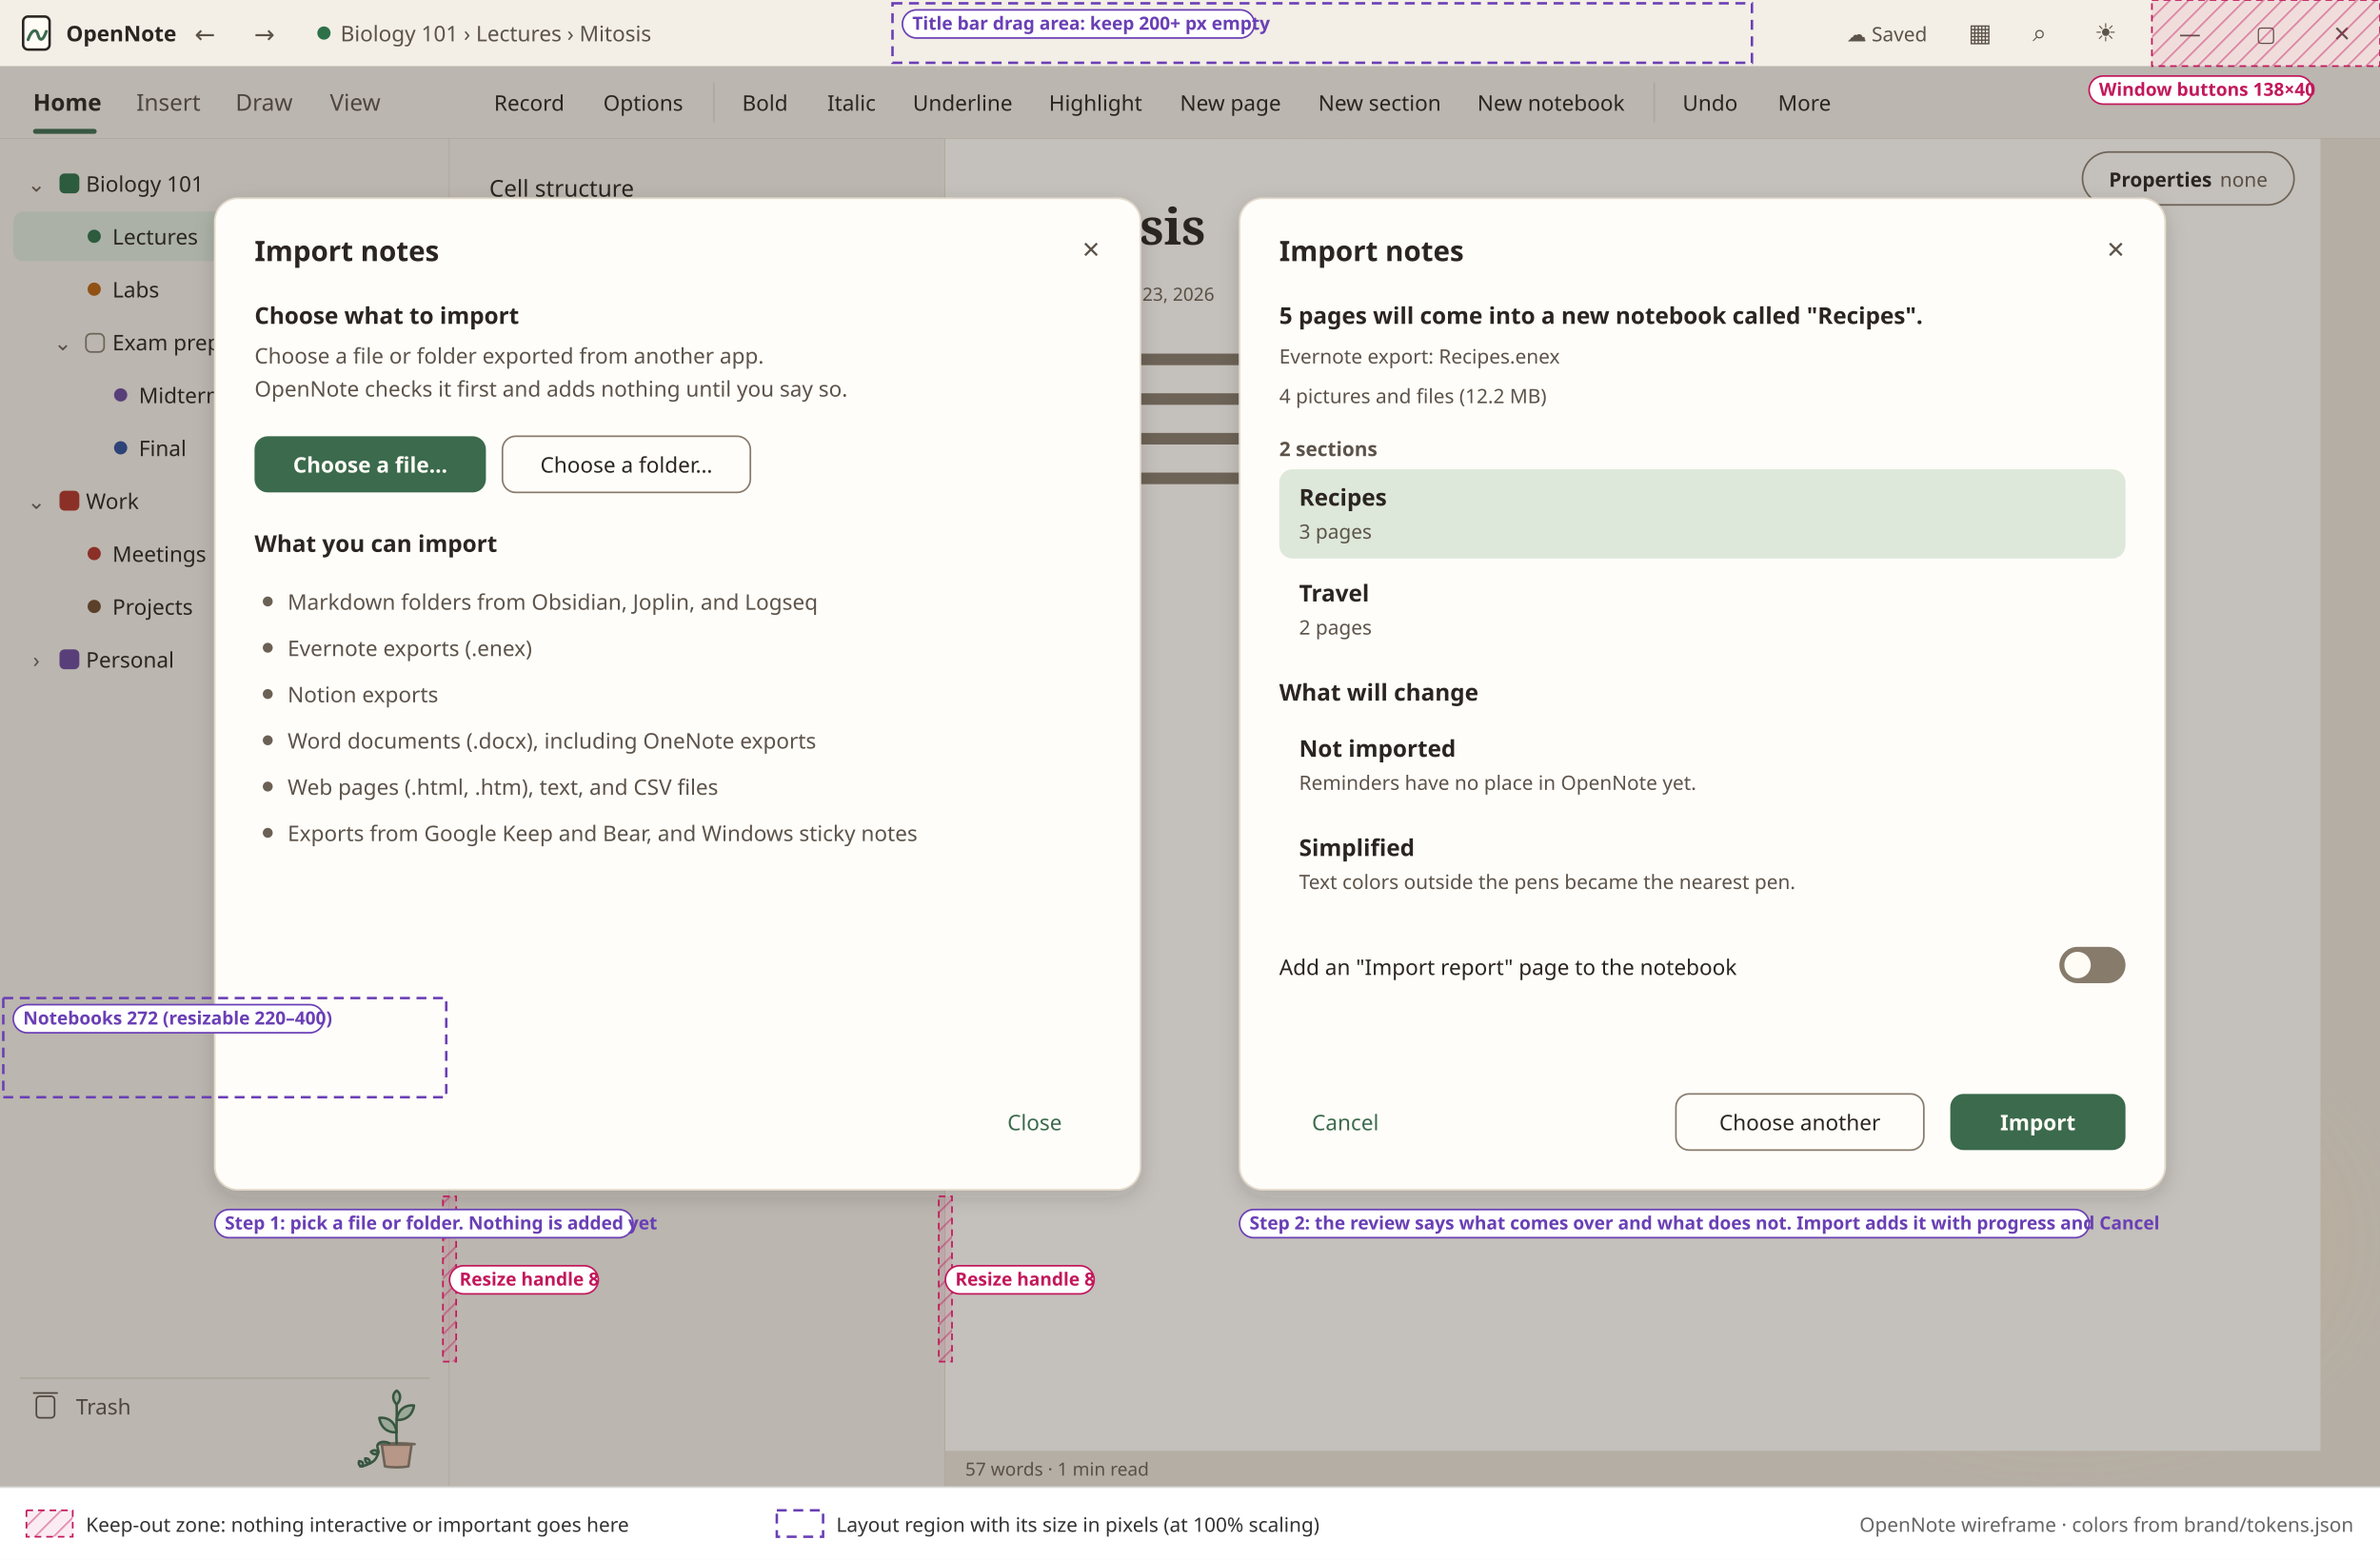
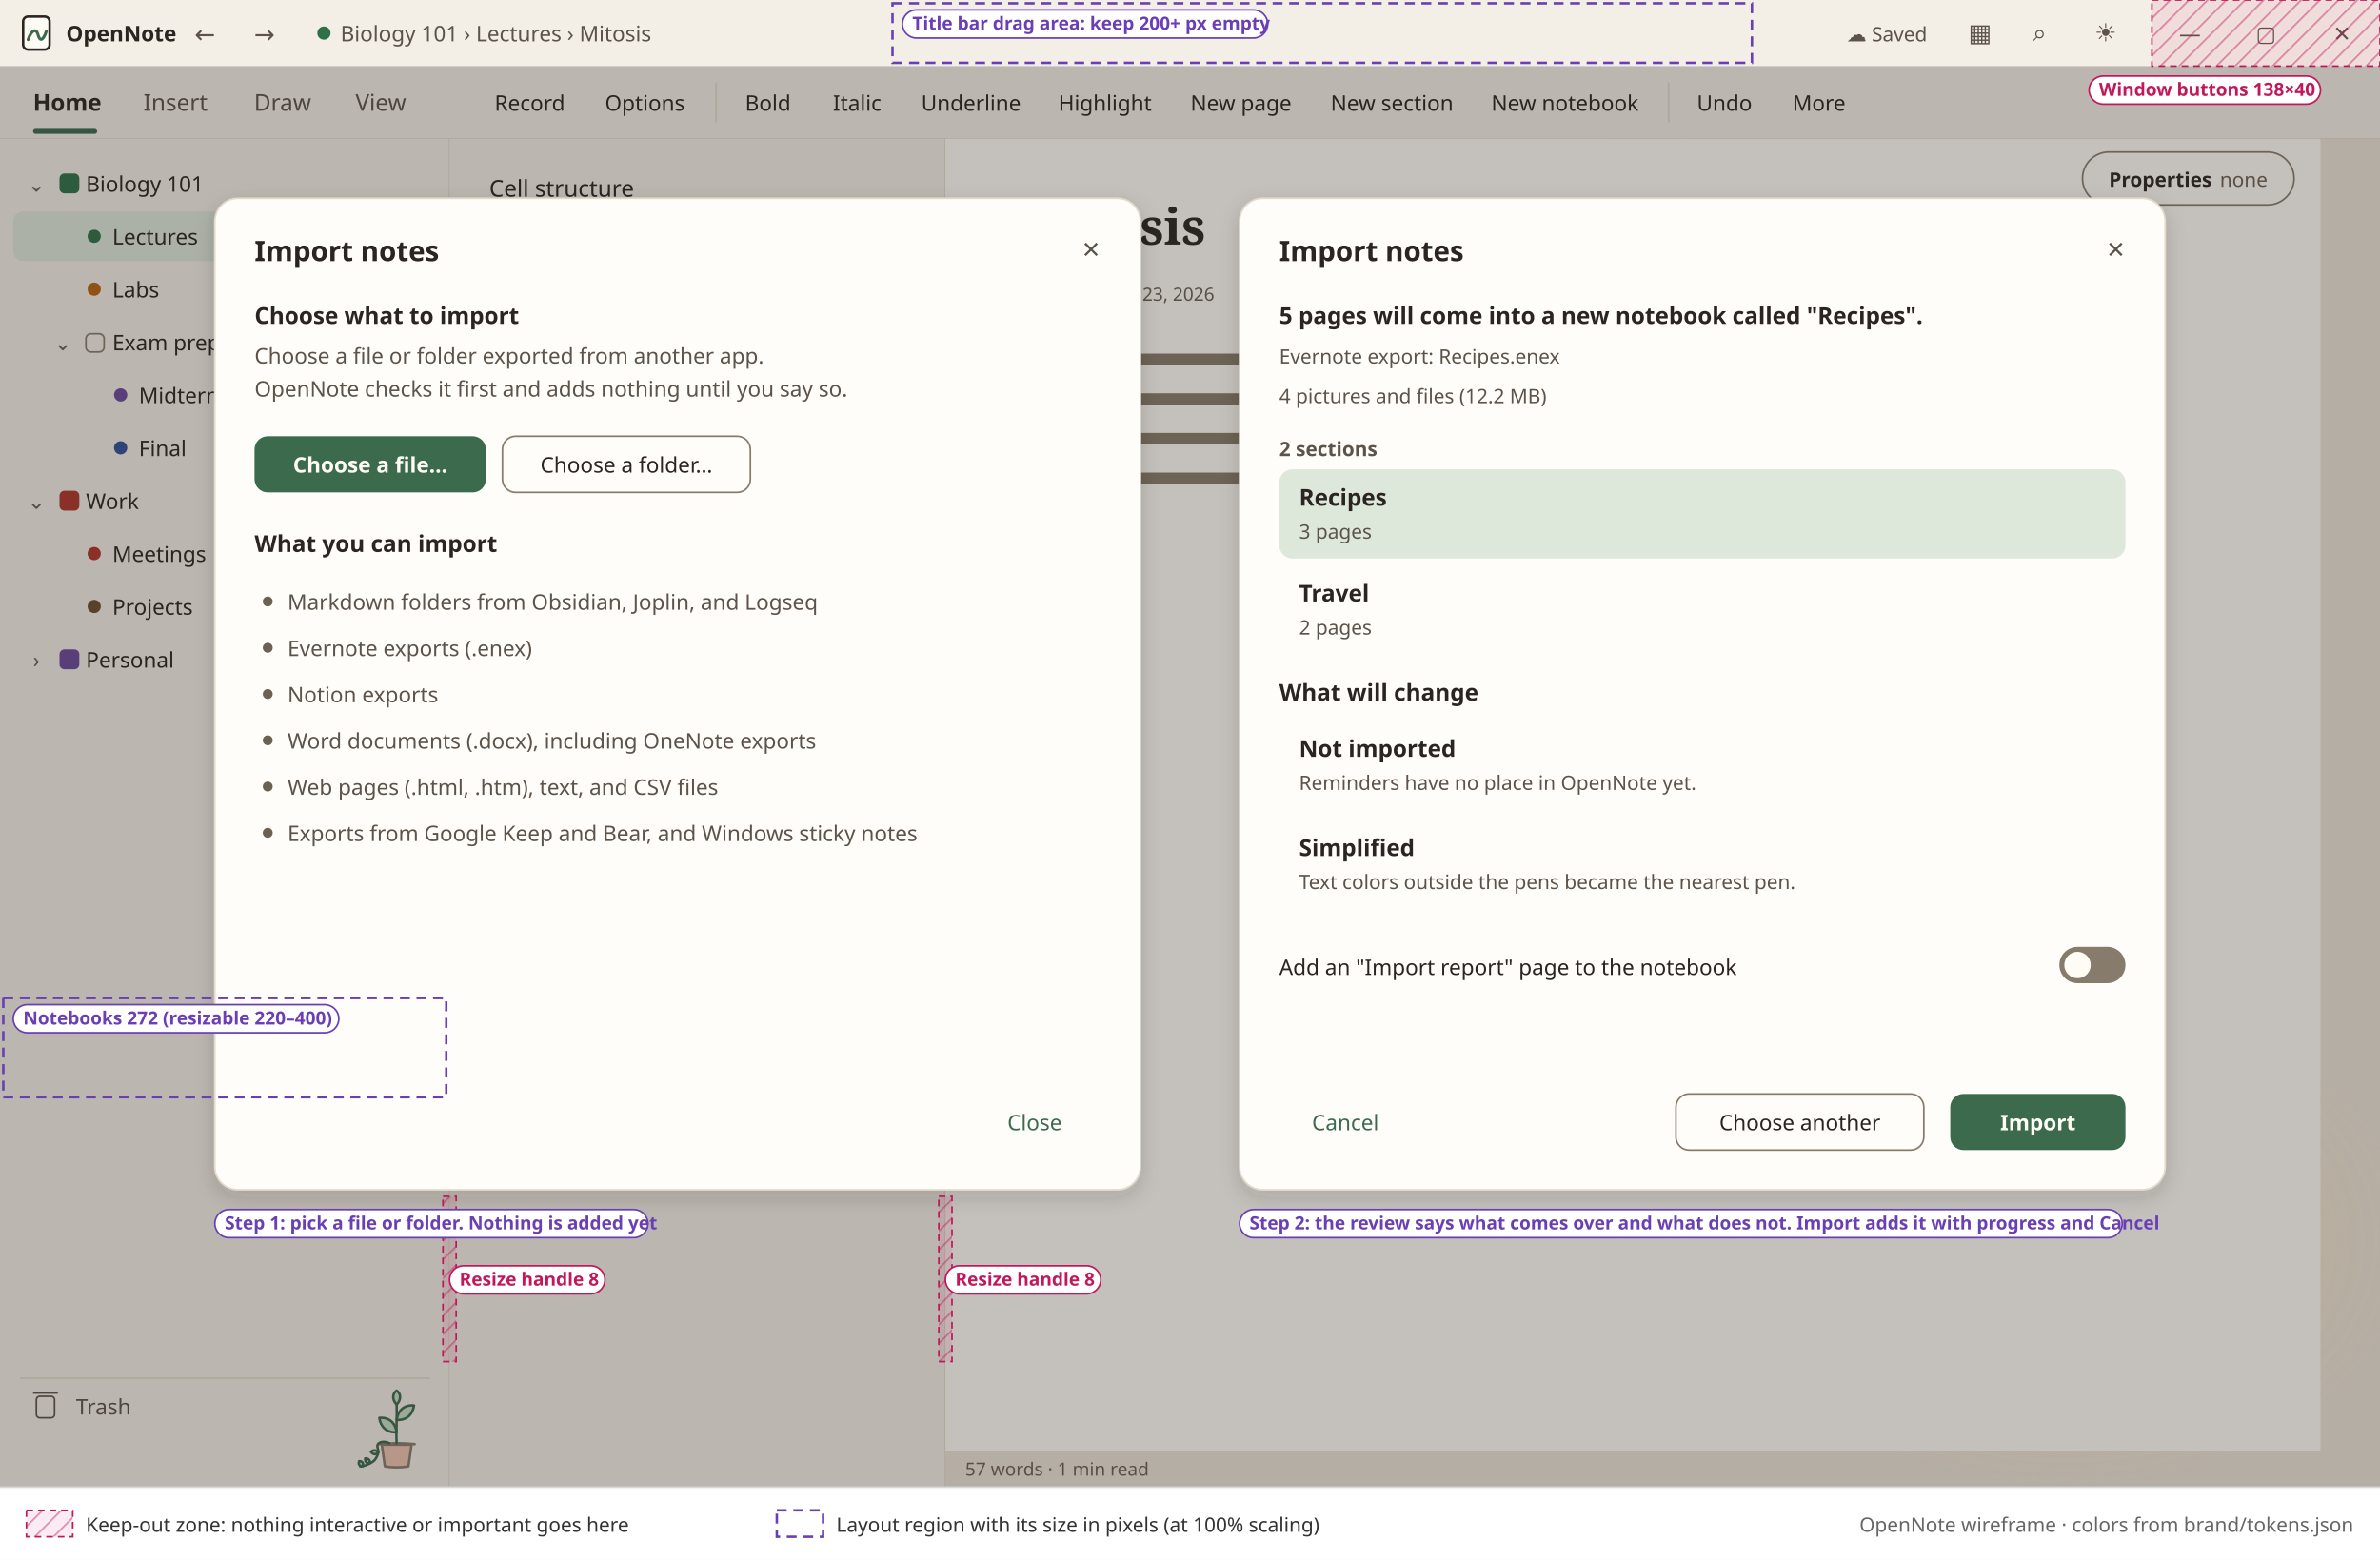
<svg xmlns="http://www.w3.org/2000/svg" viewBox="0 0 1440 944" width="1440" height="944" role="img">
  <defs>
    <pattern id="hatch" width="8" height="8" patternUnits="userSpaceOnUse" patternTransform="rotate(45)">
      <rect width="8" height="8" fill="#C2185B" fill-opacity="0.08" />
      <line x1="0" y1="0" x2="0" y2="8" stroke="#C2185B" stroke-opacity="0.45" stroke-width="2" />
    </pattern>
    <filter id="shadow" x="-10%" y="-10%" width="120%" height="130%">
      <feDropShadow dx="0" dy="4" stdDeviation="6" flood-color="#2B2521" flood-opacity="0.16" />
    </filter>
  </defs>
  <rect x="0" y="0" width="1440" height="900" rx="0" fill="#F3EEE6" />
  <rect x="0" y="0" width="1440" height="40" rx="0" fill="#F3EEE6" />
  <rect x="14" y="10" width="16" height="20" rx="3" fill="#FFFCF6" stroke="#2B2521" stroke-width="1.5" />
  <path d="M17 24c2-6 5-7 6-3s3 4 5-2" fill="none" stroke-linecap="round" stroke-linejoin="round" stroke="#3B6A4D" stroke-width="1.8" />
  <text x="40" y="25" font-size="13" font-weight="600" fill="#2B2521" text-anchor="start" font-family="'Atkinson Hyperlegible Next', 'Segoe UI', system-ui, sans-serif">OpenNote</text>
  <text x="124" y="26" font-size="15" font-weight="400" fill="#5C534A" text-anchor="middle" font-family="'Atkinson Hyperlegible Next', 'Segoe UI', system-ui, sans-serif">←</text>
  <text x="160" y="26" font-size="15" font-weight="400" fill="#5C534A" text-anchor="middle" font-family="'Atkinson Hyperlegible Next', 'Segoe UI', system-ui, sans-serif">→</text>
  <circle cx="196" cy="20" r="4" fill="#2E7048" />
  <text x="206" y="25" font-size="13" font-weight="400" fill="#5C534A" text-anchor="start" font-family="'Atkinson Hyperlegible Next', 'Segoe UI', system-ui, sans-serif">Biology 101 › Lectures › Mitosis</text>
  <text x="1166" y="25" font-size="12" font-weight="400" fill="#5C534A" text-anchor="end" font-family="'Atkinson Hyperlegible Next', 'Segoe UI', system-ui, sans-serif">☁ Saved</text>
  <text x="1198" y="25" font-size="15" font-weight="400" fill="#5C534A" text-anchor="middle" font-family="'Atkinson Hyperlegible Next', 'Segoe UI', system-ui, sans-serif">▦</text>
  <text x="1234" y="25" font-size="15" font-weight="400" fill="#5C534A" text-anchor="middle" font-family="'Atkinson Hyperlegible Next', 'Segoe UI', system-ui, sans-serif">⌕</text>
  <text x="1274" y="25" font-size="15" font-weight="400" fill="#5C534A" text-anchor="middle" font-family="'Atkinson Hyperlegible Next', 'Segoe UI', system-ui, sans-serif">☀</text>
  <text x="1325" y="25" font-size="13" font-weight="400" fill="#5C534A" text-anchor="middle" font-family="'Atkinson Hyperlegible Next', 'Segoe UI', system-ui, sans-serif">—</text>
  <text x="1371" y="25" font-size="13" font-weight="400" fill="#5C534A" text-anchor="middle" font-family="'Atkinson Hyperlegible Next', 'Segoe UI', system-ui, sans-serif">▢</text>
  <text x="1417" y="25" font-size="13" font-weight="400" fill="#5C534A" text-anchor="middle" font-family="'Atkinson Hyperlegible Next', 'Segoe UI', system-ui, sans-serif">✕</text>
  <rect x="0" y="40" width="1440" height="44" rx="0" fill="#F3EEE6" />
  <line x1="0" y1="84" x2="1440" y2="84" stroke="#E3DACC" />
  <text x="20" y="67" font-size="14" font-weight="600" fill="#2B2521" text-anchor="start" font-family="'Atkinson Hyperlegible Next', 'Segoe UI', system-ui, sans-serif">Home</text>
-   <rect x="20" y="78" width="38.5" height="3" rx="1.5" fill="#3B6A4D" />
-   <text x="82.5" y="67" font-size="14" font-weight="400" fill="#5C534A" text-anchor="start" font-family="'Atkinson Hyperlegible Next', 'Segoe UI', system-ui, sans-serif">Insert</text>
-   <text x="142.5" y="67" font-size="14" font-weight="400" fill="#5C534A" text-anchor="start" font-family="'Atkinson Hyperlegible Next', 'Segoe UI', system-ui, sans-serif">Draw</text>
-   <text x="199.6" y="67" font-size="14" font-weight="400" fill="#5C534A" text-anchor="start" font-family="'Atkinson Hyperlegible Next', 'Segoe UI', system-ui, sans-serif">View</text>
-   <g data-fit="6" data-center="both">
-     <rect x="290" y="48" width="60.4" height="28" rx="8" fill="none" />
-     <text x="320.2" y="67" font-size="13" font-weight="400" fill="#2B2521" text-anchor="middle" font-family="'Atkinson Hyperlegible Next', 'Segoe UI', system-ui, sans-serif">Record</text>
-   </g>
-   <g data-fit="6" data-center="both">
-     <rect x="356.4" y="48" width="65.5" height="28" rx="8" fill="none" />
-     <text x="389.15" y="67" font-size="13" font-weight="400" fill="#2B2521" text-anchor="middle" font-family="'Atkinson Hyperlegible Next', 'Segoe UI', system-ui, sans-serif">Options</text>
-   </g>
-   <line x1="431.9" y1="50" x2="431.9" y2="74" stroke="#E3DACC" />
-   <g data-fit="6" data-center="both">
-     <rect x="439.9" y="48" width="45.9" height="28" rx="8" fill="none" />
-     <text x="462.85" y="67" font-size="13" font-weight="400" fill="#2B2521" text-anchor="middle" font-family="'Atkinson Hyperlegible Next', 'Segoe UI', system-ui, sans-serif">Bold</text>
-   </g>
-   <g data-fit="6" data-center="both">
-     <rect x="491.8" y="48" width="46.8" height="28" rx="8" fill="none" />
-     <text x="515.2" y="67" font-size="13" font-weight="400" fill="#2B2521" text-anchor="middle" font-family="'Atkinson Hyperlegible Next', 'Segoe UI', system-ui, sans-serif">Italic</text>
-   </g>
-   <g data-fit="6" data-center="both">
-     <rect x="544.6" y="48" width="75.7" height="28" rx="8" fill="none" />
-     <text x="582.45" y="67" font-size="13" font-weight="400" fill="#2B2521" text-anchor="middle" font-family="'Atkinson Hyperlegible Next', 'Segoe UI', system-ui, sans-serif">Underline</text>
-   </g>
-   <g data-fit="6" data-center="both">
-     <rect x="626.3" y="48" width="73.1" height="28" rx="8" fill="none" />
-     <text x="662.85" y="67" font-size="13" font-weight="400" fill="#2B2521" text-anchor="middle" font-family="'Atkinson Hyperlegible Next', 'Segoe UI', system-ui, sans-serif">Highlight</text>
-   </g>
-   <g data-fit="6" data-center="both">
-     <rect x="705.4" y="48" width="78.2" height="28" rx="8" fill="none" />
-     <text x="744.5" y="67" font-size="13" font-weight="400" fill="#2B2521" text-anchor="middle" font-family="'Atkinson Hyperlegible Next', 'Segoe UI', system-ui, sans-serif">New page</text>
-   </g>
-   <g data-fit="6" data-center="both">
-     <rect x="789.6" y="48" width="90.3" height="28" rx="8" fill="none" />
-     <text x="834.75" y="67" font-size="13" font-weight="400" fill="#2B2521" text-anchor="middle" font-family="'Atkinson Hyperlegible Next', 'Segoe UI', system-ui, sans-serif">New section</text>
-   </g>
-   <g data-fit="6" data-center="both">
-     <rect x="885.9" y="48" width="105" height="28" rx="8" fill="none" />
-     <text x="938.4" y="67" font-size="13" font-weight="400" fill="#2B2521" text-anchor="middle" font-family="'Atkinson Hyperlegible Next', 'Segoe UI', system-ui, sans-serif">New notebook</text>
-   </g>
-   <line x1="1000.9" y1="50" x2="1000.9" y2="74" stroke="#E3DACC" />
-   <g data-fit="6" data-center="both">
-     <rect x="1008.9" y="48" width="51.6" height="28" rx="8" fill="none" />
-     <text x="1034.7" y="67" font-size="13" font-weight="400" fill="#2B2521" text-anchor="middle" font-family="'Atkinson Hyperlegible Next', 'Segoe UI', system-ui, sans-serif">Undo</text>
-   </g>
-   <g data-fit="6" data-center="both">
-     <rect x="1066.5" y="48" width="50.6" height="28" rx="8" fill="none" />
-     <text x="1091.8" y="67" font-size="13" font-weight="400" fill="#2B2521" text-anchor="middle" font-family="'Atkinson Hyperlegible Next', 'Segoe UI', system-ui, sans-serif">More</text>
+   <rect x="20" y="78" width="38.8" height="3" rx="1.5" fill="#3B6A4D" />
+   <text x="86.8" y="67" font-size="14" font-weight="400" fill="#5C534A" text-anchor="start" font-family="'Atkinson Hyperlegible Next', 'Segoe UI', system-ui, sans-serif">Insert</text>
+   <text x="153.7" y="67" font-size="14" font-weight="400" fill="#5C534A" text-anchor="start" font-family="'Atkinson Hyperlegible Next', 'Segoe UI', system-ui, sans-serif">Draw</text>
+   <text x="215.1" y="67" font-size="14" font-weight="400" fill="#5C534A" text-anchor="start" font-family="'Atkinson Hyperlegible Next', 'Segoe UI', system-ui, sans-serif">View</text>
+   <g data-fit="6" data-center="both">
+     <rect x="290" y="48" width="61.1" height="28" rx="8" fill="none" />
+     <text x="320.55" y="67" font-size="13" font-weight="400" fill="#2B2521" text-anchor="middle" font-family="'Atkinson Hyperlegible Next', 'Segoe UI', system-ui, sans-serif">Record</text>
+   </g>
+   <g data-fit="6" data-center="both">
+     <rect x="357.1" y="48" width="66.2" height="28" rx="8" fill="none" />
+     <text x="390.2" y="67" font-size="13" font-weight="400" fill="#2B2521" text-anchor="middle" font-family="'Atkinson Hyperlegible Next', 'Segoe UI', system-ui, sans-serif">Options</text>
+   </g>
+   <line x1="433.3" y1="50" x2="433.3" y2="74" stroke="#E3DACC" />
+   <g data-fit="6" data-center="both">
+     <rect x="441.3" y="48" width="46.7" height="28" rx="8" fill="none" />
+     <text x="464.65" y="67" font-size="13" font-weight="400" fill="#2B2521" text-anchor="middle" font-family="'Atkinson Hyperlegible Next', 'Segoe UI', system-ui, sans-serif">Bold</text>
+   </g>
+   <g data-fit="6" data-center="both">
+     <rect x="494" y="48" width="49.3" height="28" rx="8" fill="none" />
+     <text x="518.65" y="67" font-size="13" font-weight="400" fill="#2B2521" text-anchor="middle" font-family="'Atkinson Hyperlegible Next', 'Segoe UI', system-ui, sans-serif">Italic</text>
+   </g>
+   <g data-fit="6" data-center="both">
+     <rect x="549.3" y="48" width="76.5" height="28" rx="8" fill="none" />
+     <text x="587.55" y="67" font-size="13" font-weight="400" fill="#2B2521" text-anchor="middle" font-family="'Atkinson Hyperlegible Next', 'Segoe UI', system-ui, sans-serif">Underline</text>
+   </g>
+   <g data-fit="6" data-center="both">
+     <rect x="631.8" y="48" width="73.6" height="28" rx="8" fill="none" />
+     <text x="668.6" y="67" font-size="13" font-weight="400" fill="#2B2521" text-anchor="middle" font-family="'Atkinson Hyperlegible Next', 'Segoe UI', system-ui, sans-serif">Highlight</text>
+   </g>
+   <g data-fit="6" data-center="both">
+     <rect x="711.4" y="48" width="78.9" height="28" rx="8" fill="none" />
+     <text x="750.85" y="67" font-size="13" font-weight="400" fill="#2B2521" text-anchor="middle" font-family="'Atkinson Hyperlegible Next', 'Segoe UI', system-ui, sans-serif">New page</text>
+   </g>
+   <g data-fit="6" data-center="both">
+     <rect x="796.3" y="48" width="91.8" height="28" rx="8" fill="none" />
+     <text x="842.2" y="67" font-size="13" font-weight="400" fill="#2B2521" text-anchor="middle" font-family="'Atkinson Hyperlegible Next', 'Segoe UI', system-ui, sans-serif">New section</text>
+   </g>
+   <g data-fit="6" data-center="both">
+     <rect x="894.1" y="48" width="105.5" height="28" rx="8" fill="none" />
+     <text x="946.85" y="67" font-size="13" font-weight="400" fill="#2B2521" text-anchor="middle" font-family="'Atkinson Hyperlegible Next', 'Segoe UI', system-ui, sans-serif">New notebook</text>
+   </g>
+   <line x1="1009.6" y1="50" x2="1009.6" y2="74" stroke="#E3DACC" />
+   <g data-fit="6" data-center="both">
+     <rect x="1017.6" y="48" width="51.6" height="28" rx="8" fill="none" />
+     <text x="1043.4" y="67" font-size="13" font-weight="400" fill="#2B2521" text-anchor="middle" font-family="'Atkinson Hyperlegible Next', 'Segoe UI', system-ui, sans-serif">Undo</text>
+   </g>
+   <g data-fit="6" data-center="both">
+     <rect x="1075.2" y="48" width="50.8" height="28" rx="8" fill="none" />
+     <text x="1100.6" y="67" font-size="13" font-weight="400" fill="#2B2521" text-anchor="middle" font-family="'Atkinson Hyperlegible Next', 'Segoe UI', system-ui, sans-serif">More</text>
  </g>
  <rect x="0" y="84" width="272" height="816" rx="0" fill="#F3EEE6" />
  <line x1="272" y1="84" x2="272" y2="900" stroke="#E3DACC" />
  <text x="22" y="116" font-size="13" font-weight="400" fill="#6B6054" text-anchor="middle" font-family="'Atkinson Hyperlegible Next', 'Segoe UI', system-ui, sans-serif">⌄</text>
  <rect x="36" y="105" width="12" height="12" rx="3" fill="#2E7048" />
  <text x="52" y="116" font-size="13" font-weight="400" fill="#2B2521" text-anchor="start" font-family="'Atkinson Hyperlegible Next', 'Segoe UI', system-ui, sans-serif">Biology 101</text>
  <rect x="8" y="128" width="256" height="30" rx="6" fill="#DDE8DA" />
  <circle cx="57" cy="143" r="4" fill="#2E7048" />
  <text x="68" y="148" font-size="13" font-weight="400" fill="#2B2521" text-anchor="start" font-family="'Atkinson Hyperlegible Next', 'Segoe UI', system-ui, sans-serif">Lectures</text>
  <circle cx="57" cy="175" r="4" fill="#B8620F" />
  <text x="68" y="180" font-size="13" font-weight="400" fill="#2B2521" text-anchor="start" font-family="'Atkinson Hyperlegible Next', 'Segoe UI', system-ui, sans-serif">Labs</text>
  <text x="38" y="212" font-size="13" font-weight="400" fill="#6B6054" text-anchor="middle" font-family="'Atkinson Hyperlegible Next', 'Segoe UI', system-ui, sans-serif">⌄</text>
  <rect x="52" y="202" width="11" height="11" rx="3" fill="none" stroke="#877B6C" stroke-width="1" />
  <text x="68" y="212" font-size="13" font-weight="400" fill="#2B2521" text-anchor="start" font-family="'Atkinson Hyperlegible Next', 'Segoe UI', system-ui, sans-serif">Exam prep</text>
  <circle cx="73" cy="239" r="4" fill="#6A4A9C" />
  <text x="84" y="244" font-size="13" font-weight="400" fill="#2B2521" text-anchor="start" font-family="'Atkinson Hyperlegible Next', 'Segoe UI', system-ui, sans-serif">Midterm</text>
  <circle cx="73" cy="271" r="4" fill="#2F4F9A" />
  <text x="84" y="276" font-size="13" font-weight="400" fill="#2B2521" text-anchor="start" font-family="'Atkinson Hyperlegible Next', 'Segoe UI', system-ui, sans-serif">Final</text>
  <text x="22" y="308" font-size="13" font-weight="400" fill="#6B6054" text-anchor="middle" font-family="'Atkinson Hyperlegible Next', 'Segoe UI', system-ui, sans-serif">⌄</text>
  <rect x="36" y="297" width="12" height="12" rx="3" fill="#B0342A" />
  <text x="52" y="308" font-size="13" font-weight="400" fill="#2B2521" text-anchor="start" font-family="'Atkinson Hyperlegible Next', 'Segoe UI', system-ui, sans-serif">Work</text>
  <circle cx="57" cy="335" r="4" fill="#B0342A" />
  <text x="68" y="340" font-size="13" font-weight="400" fill="#2B2521" text-anchor="start" font-family="'Atkinson Hyperlegible Next', 'Segoe UI', system-ui, sans-serif">Meetings</text>
  <circle cx="57" cy="367" r="4" fill="#6E4B2E" />
  <text x="68" y="372" font-size="13" font-weight="400" fill="#2B2521" text-anchor="start" font-family="'Atkinson Hyperlegible Next', 'Segoe UI', system-ui, sans-serif">Projects</text>
  <text x="22" y="404" font-size="13" font-weight="400" fill="#6B6054" text-anchor="middle" font-family="'Atkinson Hyperlegible Next', 'Segoe UI', system-ui, sans-serif">›</text>
  <rect x="36" y="393" width="12" height="12" rx="3" fill="#6A4A9C" />
  <text x="52" y="404" font-size="13" font-weight="400" fill="#2B2521" text-anchor="start" font-family="'Atkinson Hyperlegible Next', 'Segoe UI', system-ui, sans-serif">Personal</text>
  <line x1="12" y1="834" x2="260" y2="834" stroke="#E3DACC" />
  <rect x="22" y="845" width="11" height="13" rx="2" fill="none" stroke="#5C534A" stroke-width="1" />
  <line x1="20" y1="843" x2="35" y2="843" stroke="#5C534A" />
  <text x="46" y="856" font-size="13" font-weight="400" fill="#5C534A" text-anchor="start" font-family="'Atkinson Hyperlegible Next', 'Segoe UI', system-ui, sans-serif">Trash</text>
  <g data-part="plant-pot" fill="none" stroke="#877B6C" stroke-linecap="round" stroke-linejoin="round">
    <g data-part="plant" transform="translate(216 840.5063) scale(0.75)" stroke-width="2">
      <path d="M20 45H44L41.5 62.5C36 63.6 28 63.6 22.5 62.5Z" fill="#EDC3AF" data-part="pot" />
      <path d="M17.5 44.6C28 43.6 37 43.6 46.5 44.6" />
      <path d="M32 44C31.4 34 32.4 23 32 12" stroke="#3B6A4D" />
      <path d="M26 43.8C22 41.8 16.6 42.6 16.4 46.2 16.6 48.6 17.6 49.8 17.2 51.4 16.6 54 15 57.4 12.4 59 9 61 6 62.4 2.6 62.6" stroke="#3B6A4D" />
      <path d="M32 35C24 35.6 19 30.6 18 23.4 26 22.6 31 27.6 32 35Z" fill="#C8DCC6" stroke="#3B6A4D" />
      <path d="M32 25C40 25.6 45 20.6 46 13.4 38 12.6 33 17.6 32 25Z" fill="#C8DCC6" stroke="#3B6A4D" />
      <path d="M32 12.6C28 8.6 28.6 3.6 32 1.4 35.4 3.6 36 8.6 32 12.6Z" fill="#C8DCC6" stroke="#3B6A4D" />
      <path d="M17.2 51.4Q14.5 48 11.2 50.8Q14 54.3 17.2 51.4Z" fill="#C8DCC6" stroke="#3B6A4D" />
      <path d="M10.4 60.1Q10.7 56 6.6 56.1Q6.3 60.2 10.4 60.1Z" fill="#C8DCC6" stroke="#3B6A4D" />
      <path d="M4.6 62.4Q5.8 58.5 1.7 58.3Q0.5 62.2 4.6 62.4Z" fill="#C8DCC6" stroke="#3B6A4D" />
    </g>
  </g>
  <rect x="272" y="84" width="300" height="816" rx="0" fill="#F3EEE6" />
  <line x1="572" y1="84" x2="572" y2="900" stroke="#E3DACC" />
  <text x="296" y="119" font-size="14" font-weight="500" fill="#2B2521" text-anchor="start" font-family="'Atkinson Hyperlegible Next', 'Segoe UI', system-ui, sans-serif">Cell structure</text>
  <text x="296" y="138" font-size="12" font-weight="400" fill="#6B6054" text-anchor="start" font-family="'Atkinson Hyperlegible Next', 'Segoe UI', system-ui, sans-serif">Sep 28, 2026</text>
  <text x="312" y="175" font-size="14" font-weight="500" fill="#2B2521" text-anchor="start" font-family="'Atkinson Hyperlegible Next', 'Segoe UI', system-ui, sans-serif">Membranes</text>
  <text x="312" y="194" font-size="12" font-weight="400" fill="#6B6054" text-anchor="start" font-family="'Atkinson Hyperlegible Next', 'Segoe UI', system-ui, sans-serif">Sep 28, 2026</text>
  <rect x="284" y="208" width="276" height="56" rx="6" fill="#DDE8DA" />
  <text x="296" y="231" font-size="14" font-weight="500" fill="#2B2521" text-anchor="start" font-family="'Atkinson Hyperlegible Next', 'Segoe UI', system-ui, sans-serif">Mitosis</text>
  <text x="296" y="250" font-size="12" font-weight="400" fill="#6B6054" text-anchor="start" font-family="'Atkinson Hyperlegible Next', 'Segoe UI', system-ui, sans-serif">Sep 23, 2026</text>
  <text x="296" y="287" font-size="14" font-weight="500" fill="#2B2521" text-anchor="start" font-family="'Atkinson Hyperlegible Next', 'Segoe UI', system-ui, sans-serif">Meiosis</text>
  <text x="296" y="306" font-size="12" font-weight="400" fill="#6B6054" text-anchor="start" font-family="'Atkinson Hyperlegible Next', 'Segoe UI', system-ui, sans-serif">Sep 21, 2026</text>
  <text x="296" y="343" font-size="14" font-weight="500" fill="#2B2521" text-anchor="start" font-family="'Atkinson Hyperlegible Next', 'Segoe UI', system-ui, sans-serif">Photosynthesis</text>
  <text x="296" y="362" font-size="12" font-weight="400" fill="#6B6054" text-anchor="start" font-family="'Atkinson Hyperlegible Next', 'Segoe UI', system-ui, sans-serif">Sep 16, 2026</text>
  <defs>
    <radialGradient id="ambient22" cx="0" cy="0" r="1" gradientUnits="userSpaceOnUse" gradientTransform="translate(572 84) scale(608 653)">
      <stop offset="0" stop-color="#FFF0D4" />
      <stop offset="1" stop-color="#FFF0D4" stop-opacity="0" />
    </radialGradient>
    <radialGradient id="ambient22p">
      <stop offset="0" stop-color="#FCE4B8" />
      <stop offset="1" stop-color="#FCE4B8" stop-opacity="0" />
    </radialGradient>
  </defs>
  <rect x="572" y="84" width="868" height="816" rx="0" fill="#EAE3D8" />
  <rect x="572" y="84" width="868" height="816" fill="url(#ambient22)" />
  <ellipse cx="1250" cy="750" rx="210" ry="150" fill="url(#ambient22p)" opacity="0.9" />
  <rect x="572" y="84" width="832" height="794" rx="0" fill="#FFFCF6" />
  <text x="584" y="893" font-size="11" font-weight="400" fill="#6B6054" text-anchor="start" font-family="'Atkinson Hyperlegible Next', 'Segoe UI', system-ui, sans-serif">57 words · 1 min read</text>
  <rect x="1260" y="92" width="128" height="32" rx="16" fill="#FFFCF6" stroke="#877B6C" stroke-width="1" />
  <text x="1276" y="113" font-size="12" font-weight="600" fill="#2B2521" text-anchor="start" font-family="'Atkinson Hyperlegible Next', 'Segoe UI', system-ui, sans-serif">Properties</text>
  <text x="1372" y="113" font-size="12" font-weight="400" fill="#6B6054" text-anchor="end" font-family="'Atkinson Hyperlegible Next', 'Segoe UI', system-ui, sans-serif">none</text>
  <text x="620" y="148" font-size="30" font-weight="700" fill="#2B2521" text-anchor="start" font-family="Literata, Cambria, Georgia, serif">Mitosis</text>
  <rect x="620" y="160" width="48" height="2" rx="0" fill="#A9502F" />
  <text x="620" y="182" font-size="11" font-weight="400" fill="#6B6054" text-anchor="start" font-family="'Atkinson Hyperlegible Next', 'Segoe UI', system-ui, sans-serif">Changed Sep 23, 2026</text>
  <rect x="620" y="214" width="520" height="7" rx="3.5" fill="#877B6C" />
  <rect x="620" y="238" width="470" height="7" rx="3.5" fill="#877B6C" />
  <rect x="620" y="262" width="500" height="7" rx="3.5" fill="#877B6C" />
  <rect x="620" y="286" width="420" height="7" rx="3.5" fill="#877B6C" />
  <rect x="0" y="40" width="1440" height="860" rx="0" fill="#2B2521" fill-opacity="0.28" />
  <rect x="130" y="120" width="560" height="600" rx="14" fill="#FFFDF9" stroke="#E3DACC" stroke-width="1" filter="url(#shadow)" />
  <text x="154" y="158" font-size="17" font-weight="600" fill="#2B2521" text-anchor="start" font-family="'Atkinson Hyperlegible Next', 'Segoe UI', system-ui, sans-serif">Import notes</text>
  <text x="666" y="156" font-size="14" font-weight="400" fill="#5C534A" text-anchor="end" font-family="'Atkinson Hyperlegible Next', 'Segoe UI', system-ui, sans-serif">✕</text>
  <text x="154" y="196" font-size="14" font-weight="600" fill="#2B2521" text-anchor="start" font-family="'Atkinson Hyperlegible Next', 'Segoe UI', system-ui, sans-serif">Choose what to import</text>
  <text x="154" y="220" font-size="13" font-weight="400" fill="#5C534A" text-anchor="start" font-family="'Atkinson Hyperlegible Next', 'Segoe UI', system-ui, sans-serif">Choose a file or folder exported from another app.</text>
  <text x="154" y="240" font-size="13" font-weight="400" fill="#5C534A" text-anchor="start" font-family="'Atkinson Hyperlegible Next', 'Segoe UI', system-ui, sans-serif">OpenNote checks it first and adds nothing until you say so.</text>
  <g data-fit="6" data-center="both">
    <rect x="154" y="264" width="140" height="34" rx="8" fill="#3B6A4D" />
    <text x="224" y="286" font-size="13" font-weight="600" fill="#FFFCF6" text-anchor="middle" font-family="'Atkinson Hyperlegible Next', 'Segoe UI', system-ui, sans-serif">Choose a file…</text>
  </g>
  <g data-fit="6" data-center="both">
    <rect x="304" y="264" width="150" height="34" rx="8" fill="none" stroke="#877B6C" stroke-width="1" />
    <text x="379" y="286" font-size="13" font-weight="400" fill="#2B2521" text-anchor="middle" font-family="'Atkinson Hyperlegible Next', 'Segoe UI', system-ui, sans-serif">Choose a folder…</text>
  </g>
  <text x="154" y="334" font-size="14" font-weight="600" fill="#2B2521" text-anchor="start" font-family="'Atkinson Hyperlegible Next', 'Segoe UI', system-ui, sans-serif">What you can import</text>
  <circle cx="162" cy="364" r="3" fill="#6B6054" />
  <text x="174" y="369" font-size="13" font-weight="400" fill="#5C534A" text-anchor="start" font-family="'Atkinson Hyperlegible Next', 'Segoe UI', system-ui, sans-serif">Markdown folders from Obsidian, Joplin, and Logseq</text>
  <circle cx="162" cy="392" r="3" fill="#6B6054" />
  <text x="174" y="397" font-size="13" font-weight="400" fill="#5C534A" text-anchor="start" font-family="'Atkinson Hyperlegible Next', 'Segoe UI', system-ui, sans-serif">Evernote exports (.enex)</text>
  <circle cx="162" cy="420" r="3" fill="#6B6054" />
  <text x="174" y="425" font-size="13" font-weight="400" fill="#5C534A" text-anchor="start" font-family="'Atkinson Hyperlegible Next', 'Segoe UI', system-ui, sans-serif">Notion exports</text>
  <circle cx="162" cy="448" r="3" fill="#6B6054" />
  <text x="174" y="453" font-size="13" font-weight="400" fill="#5C534A" text-anchor="start" font-family="'Atkinson Hyperlegible Next', 'Segoe UI', system-ui, sans-serif">Word documents (.docx), including OneNote exports</text>
  <circle cx="162" cy="476" r="3" fill="#6B6054" />
  <text x="174" y="481" font-size="13" font-weight="400" fill="#5C534A" text-anchor="start" font-family="'Atkinson Hyperlegible Next', 'Segoe UI', system-ui, sans-serif">Web pages (.html, .htm), text, and CSV files</text>
  <circle cx="162" cy="504" r="3" fill="#6B6054" />
  <text x="174" y="509" font-size="13" font-weight="400" fill="#5C534A" text-anchor="start" font-family="'Atkinson Hyperlegible Next', 'Segoe UI', system-ui, sans-serif">Exports from Google Keep and Bear, and Windows sticky notes</text>
  <g data-fit="6" data-center="both">
    <rect x="586" y="662" width="80" height="34" rx="8" fill="none" />
    <text x="626" y="684" font-size="13" font-weight="400" fill="#3B6A4D" text-anchor="middle" font-family="'Atkinson Hyperlegible Next', 'Segoe UI', system-ui, sans-serif">Close</text>
  </g>
  <rect x="750" y="120" width="560" height="600" rx="14" fill="#FFFDF9" stroke="#E3DACC" stroke-width="1" filter="url(#shadow)" />
  <text x="774" y="158" font-size="17" font-weight="600" fill="#2B2521" text-anchor="start" font-family="'Atkinson Hyperlegible Next', 'Segoe UI', system-ui, sans-serif">Import notes</text>
  <text x="1286" y="156" font-size="14" font-weight="400" fill="#5C534A" text-anchor="end" font-family="'Atkinson Hyperlegible Next', 'Segoe UI', system-ui, sans-serif">✕</text>
  <text x="774" y="196" font-size="14" font-weight="600" fill="#2B2521" text-anchor="start" font-family="'Atkinson Hyperlegible Next', 'Segoe UI', system-ui, sans-serif">5 pages will come into a new notebook called "Recipes".</text>
  <text x="774" y="220" font-size="12" font-weight="400" fill="#5C534A" text-anchor="start" font-family="'Atkinson Hyperlegible Next', 'Segoe UI', system-ui, sans-serif">Evernote export: Recipes.enex</text>
  <text x="774" y="244" font-size="12" font-weight="400" fill="#5C534A" text-anchor="start" font-family="'Atkinson Hyperlegible Next', 'Segoe UI', system-ui, sans-serif">4 pictures and files (12.2 MB)</text>
  <text x="774" y="276" font-size="12" font-weight="600" fill="#5C534A" text-anchor="start" font-family="'Atkinson Hyperlegible Next', 'Segoe UI', system-ui, sans-serif">2 sections</text>
  <rect x="774" y="284" width="512" height="54" rx="8" fill="#DDE8DA" />
  <text x="786" y="306" font-size="14" font-weight="600" fill="#2B2521" text-anchor="start" font-family="'Atkinson Hyperlegible Next', 'Segoe UI', system-ui, sans-serif">Recipes</text>
  <text x="786" y="326" font-size="12" font-weight="400" fill="#5C534A" text-anchor="start" font-family="'Atkinson Hyperlegible Next', 'Segoe UI', system-ui, sans-serif">3 pages</text>
  <text x="786" y="364" font-size="14" font-weight="600" fill="#2B2521" text-anchor="start" font-family="'Atkinson Hyperlegible Next', 'Segoe UI', system-ui, sans-serif">Travel</text>
  <text x="786" y="384" font-size="12" font-weight="400" fill="#5C534A" text-anchor="start" font-family="'Atkinson Hyperlegible Next', 'Segoe UI', system-ui, sans-serif">2 pages</text>
  <text x="774" y="424" font-size="14" font-weight="600" fill="#2B2521" text-anchor="start" font-family="'Atkinson Hyperlegible Next', 'Segoe UI', system-ui, sans-serif">What will change</text>
  <text x="786" y="458" font-size="14" font-weight="600" fill="#2B2521" text-anchor="start" font-family="'Atkinson Hyperlegible Next', 'Segoe UI', system-ui, sans-serif">Not imported</text>
  <text x="786" y="478" font-size="12" font-weight="400" fill="#5C534A" text-anchor="start" font-family="'Atkinson Hyperlegible Next', 'Segoe UI', system-ui, sans-serif">Reminders have no place in OpenNote yet.</text>
  <text x="786" y="518" font-size="14" font-weight="600" fill="#2B2521" text-anchor="start" font-family="'Atkinson Hyperlegible Next', 'Segoe UI', system-ui, sans-serif">Simplified</text>
  <text x="786" y="538" font-size="12" font-weight="400" fill="#5C534A" text-anchor="start" font-family="'Atkinson Hyperlegible Next', 'Segoe UI', system-ui, sans-serif">Text colors outside the pens became the nearest pen.</text>
  <text x="774" y="590" font-size="13" font-weight="400" fill="#2B2521" text-anchor="start" font-family="'Atkinson Hyperlegible Next', 'Segoe UI', system-ui, sans-serif">Add an "Import report" page to the notebook</text>
  <rect x="1246" y="573" width="40" height="22" rx="11" fill="#877B6C" />
  <circle cx="1257" cy="584" r="8" fill="#FFFCF6" />
  <g data-fit="6" data-center="both">
    <rect x="774" y="662" width="80" height="34" rx="8" fill="none" />
    <text x="814" y="684" font-size="13" font-weight="400" fill="#3B6A4D" text-anchor="middle" font-family="'Atkinson Hyperlegible Next', 'Segoe UI', system-ui, sans-serif">Cancel</text>
  </g>
  <g data-fit="6" data-center="both">
    <rect x="1014" y="662" width="150" height="34" rx="8" fill="none" stroke="#877B6C" stroke-width="1" />
    <text x="1089" y="684" font-size="13" font-weight="400" fill="#2B2521" text-anchor="middle" font-family="'Atkinson Hyperlegible Next', 'Segoe UI', system-ui, sans-serif">Choose another</text>
  </g>
  <g data-fit="6" data-center="both">
    <rect x="1180" y="662" width="106" height="34" rx="8" fill="#3B6A4D" />
    <text x="1233" y="684" font-size="13" font-weight="600" fill="#FFFCF6" text-anchor="middle" font-family="'Atkinson Hyperlegible Next', 'Segoe UI', system-ui, sans-serif">Import</text>
  </g>
  <g pointer-events="none">
    <rect x="1302" y="0" width="138" height="40" rx="0" fill="url(#hatch)" stroke="#C2185B" stroke-width="1" stroke-dasharray="4 3" />
  </g>
  <g data-fit="4" pointer-events="none">
-     <rect x="1264" y="46" width="135" height="17" rx="8.5" fill="#FFFFFF" stroke="#C2185B" stroke-width="1" />
+     <rect x="1264" y="46" width="140" height="17" rx="8.5" fill="#FFFFFF" stroke="#C2185B" stroke-width="1" />
    <text x="1270" y="58" font-size="11" font-weight="600" fill="#C2185B" text-anchor="start" font-family="'Atkinson Hyperlegible Next', 'Segoe UI', system-ui, sans-serif">Window buttons 138×40</text>
  </g>
  <g pointer-events="none">
    <rect x="540" y="2" width="520" height="36" rx="0" fill="none" stroke="#6A3FB5" stroke-width="1.5" stroke-dasharray="6 4" />
  </g>
  <g data-fit="4" pointer-events="none">
-     <rect x="546" y="6" width="213" height="17" rx="8.5" fill="#FFFFFF" stroke="#6A3FB5" stroke-width="1" />
+     <rect x="546" y="6" width="221" height="17" rx="8.5" fill="#FFFFFF" stroke="#6A3FB5" stroke-width="1" />
    <text x="552" y="18" font-size="11" font-weight="600" fill="#6A3FB5" text-anchor="start" font-family="'Atkinson Hyperlegible Next', 'Segoe UI', system-ui, sans-serif">Title bar drag area: keep 200+ px empty</text>
  </g>
  <g pointer-events="none">
    <rect x="2" y="604" width="268" height="60" rx="0" fill="none" stroke="#6A3FB5" stroke-width="1.5" stroke-dasharray="6 4" />
  </g>
  <g data-fit="4" pointer-events="none">
-     <rect x="8" y="608" width="188" height="17" rx="8.5" fill="#FFFFFF" stroke="#6A3FB5" stroke-width="1" />
+     <rect x="8" y="608" width="197" height="17" rx="8.5" fill="#FFFFFF" stroke="#6A3FB5" stroke-width="1" />
    <text x="14" y="620" font-size="11" font-weight="600" fill="#6A3FB5" text-anchor="start" font-family="'Atkinson Hyperlegible Next', 'Segoe UI', system-ui, sans-serif">Notebooks 272 (resizable 220–400)</text>
  </g>
  <g pointer-events="none">
    <rect x="268" y="724" width="8" height="100" rx="0" fill="url(#hatch)" stroke="#C2185B" stroke-width="1" stroke-dasharray="4 3" />
  </g>
  <g data-fit="4" pointer-events="none">
-     <rect x="272" y="766" width="90" height="17" rx="8.5" fill="#FFFFFF" stroke="#C2185B" stroke-width="1" />
+     <rect x="272" y="766" width="94" height="17" rx="8.5" fill="#FFFFFF" stroke="#C2185B" stroke-width="1" />
    <text x="278" y="778" font-size="11" font-weight="600" fill="#C2185B" text-anchor="start" font-family="'Atkinson Hyperlegible Next', 'Segoe UI', system-ui, sans-serif">Resize handle 8</text>
  </g>
  <g pointer-events="none">
    <rect x="568" y="724" width="8" height="100" rx="0" fill="url(#hatch)" stroke="#C2185B" stroke-width="1" stroke-dasharray="4 3" />
  </g>
  <g data-fit="4" pointer-events="none">
-     <rect x="572" y="766" width="90" height="17" rx="8.5" fill="#FFFFFF" stroke="#C2185B" stroke-width="1" />
+     <rect x="572" y="766" width="94" height="17" rx="8.5" fill="#FFFFFF" stroke="#C2185B" stroke-width="1" />
    <text x="578" y="778" font-size="11" font-weight="600" fill="#C2185B" text-anchor="start" font-family="'Atkinson Hyperlegible Next', 'Segoe UI', system-ui, sans-serif">Resize handle 8</text>
  </g>
  <g data-fit="4" pointer-events="none">
-     <rect x="130" y="732" width="253" height="17" rx="8.5" fill="#FFFFFF" stroke="#6A3FB5" stroke-width="1" />
+     <rect x="130" y="732" width="262" height="17" rx="8.5" fill="#FFFFFF" stroke="#6A3FB5" stroke-width="1" />
    <text x="136" y="744" font-size="11" font-weight="600" fill="#6A3FB5" text-anchor="start" font-family="'Atkinson Hyperlegible Next', 'Segoe UI', system-ui, sans-serif">Step 1: pick a file or folder. Nothing is added yet</text>
  </g>
  <g data-fit="4" pointer-events="none">
-     <rect x="750" y="732" width="514" height="17" rx="8.5" fill="#FFFFFF" stroke="#6A3FB5" stroke-width="1" />
+     <rect x="750" y="732" width="534" height="17" rx="8.5" fill="#FFFFFF" stroke="#6A3FB5" stroke-width="1" />
    <text x="756" y="744" font-size="11" font-weight="600" fill="#6A3FB5" text-anchor="start" font-family="'Atkinson Hyperlegible Next', 'Segoe UI', system-ui, sans-serif">Step 2: the review says what comes over and what does not. Import adds it with progress and Cancel</text>
  </g>
  <rect x="0" y="900" width="1440" height="44" rx="0" fill="#FFFFFF" />
  <line x1="0" y1="900" x2="1440" y2="900" stroke="#D9D9D9" />
  <rect x="16" y="914" width="28" height="16" rx="0" fill="url(#hatch)" stroke="#C2185B" stroke-width="1" stroke-dasharray="4 3" />
  <text x="52" y="927" font-size="12" font-weight="400" fill="#333" text-anchor="start" font-family="'Atkinson Hyperlegible Next', 'Segoe UI', system-ui, sans-serif">Keep-out zone: nothing interactive or important goes here</text>
  <rect x="470" y="914" width="28" height="16" rx="0" fill="none" stroke="#6A3FB5" stroke-width="1.5" stroke-dasharray="6 4" />
  <text x="506" y="927" font-size="12" font-weight="400" fill="#333" text-anchor="start" font-family="'Atkinson Hyperlegible Next', 'Segoe UI', system-ui, sans-serif">Layout region with its size in pixels (at 100% scaling)</text>
  <text x="1424" y="927" font-size="12" font-weight="400" fill="#666" text-anchor="end" font-family="'Atkinson Hyperlegible Next', 'Segoe UI', system-ui, sans-serif">OpenNote wireframe · colors from brand/tokens.json</text>
</svg>
